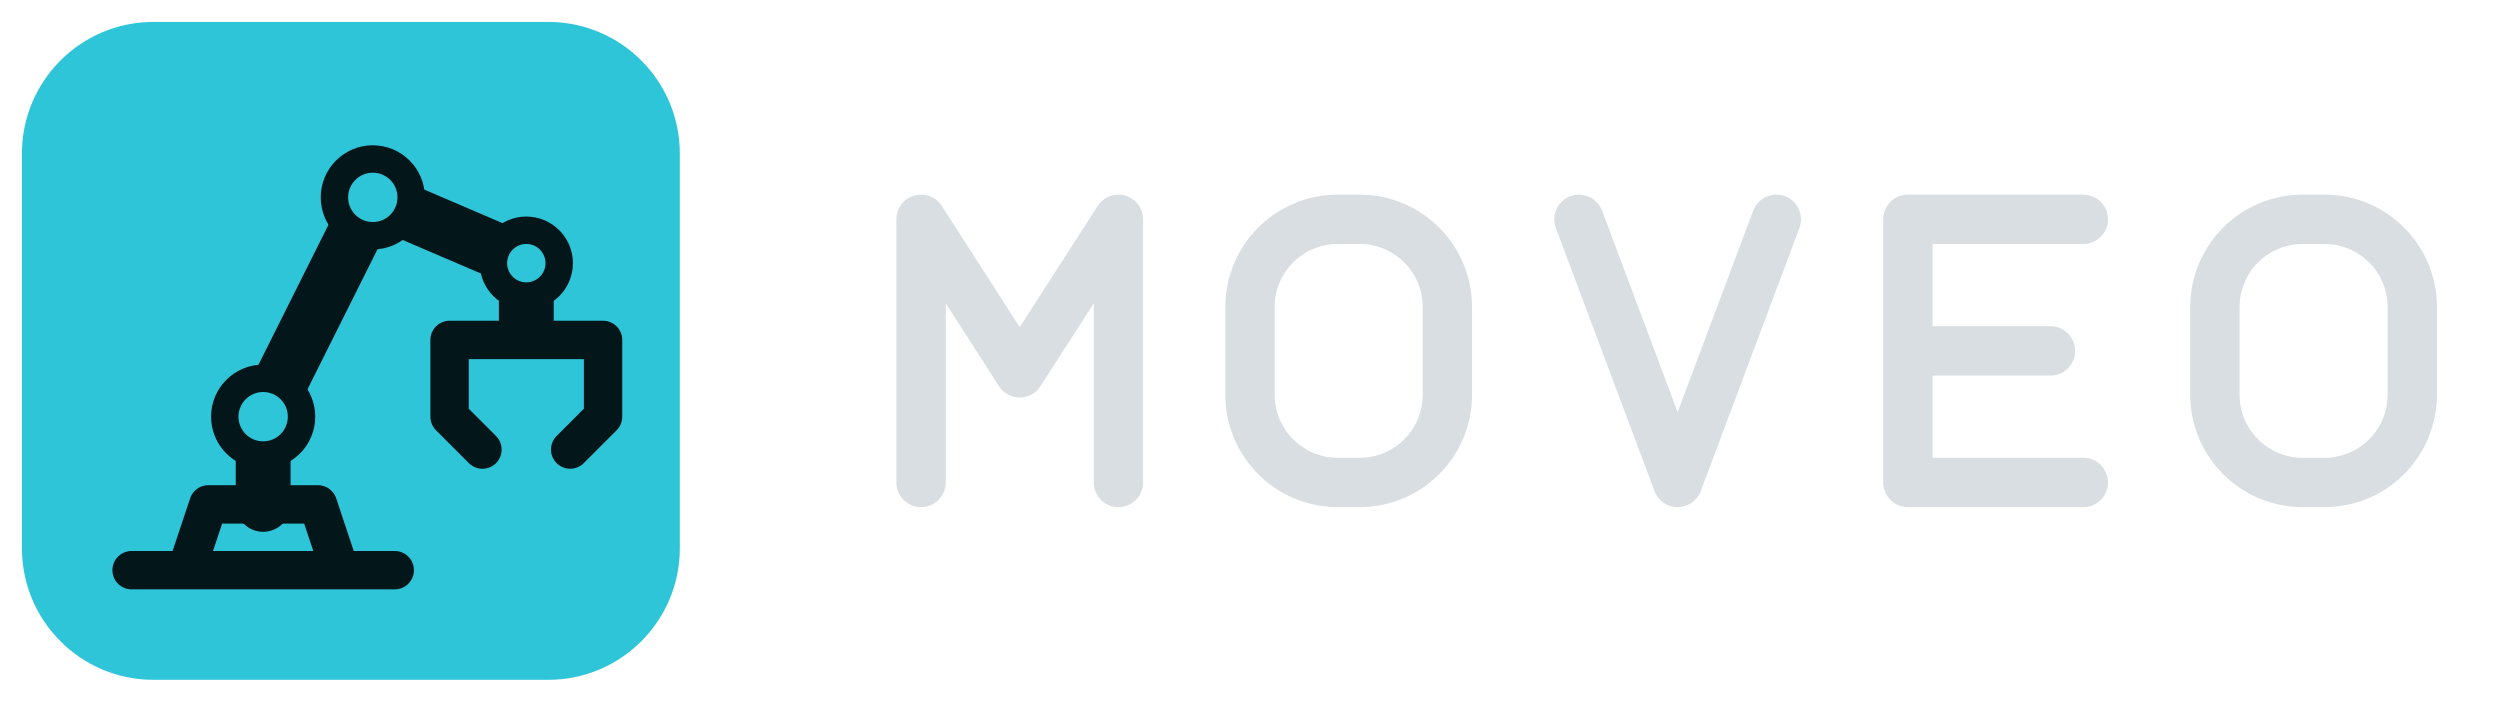
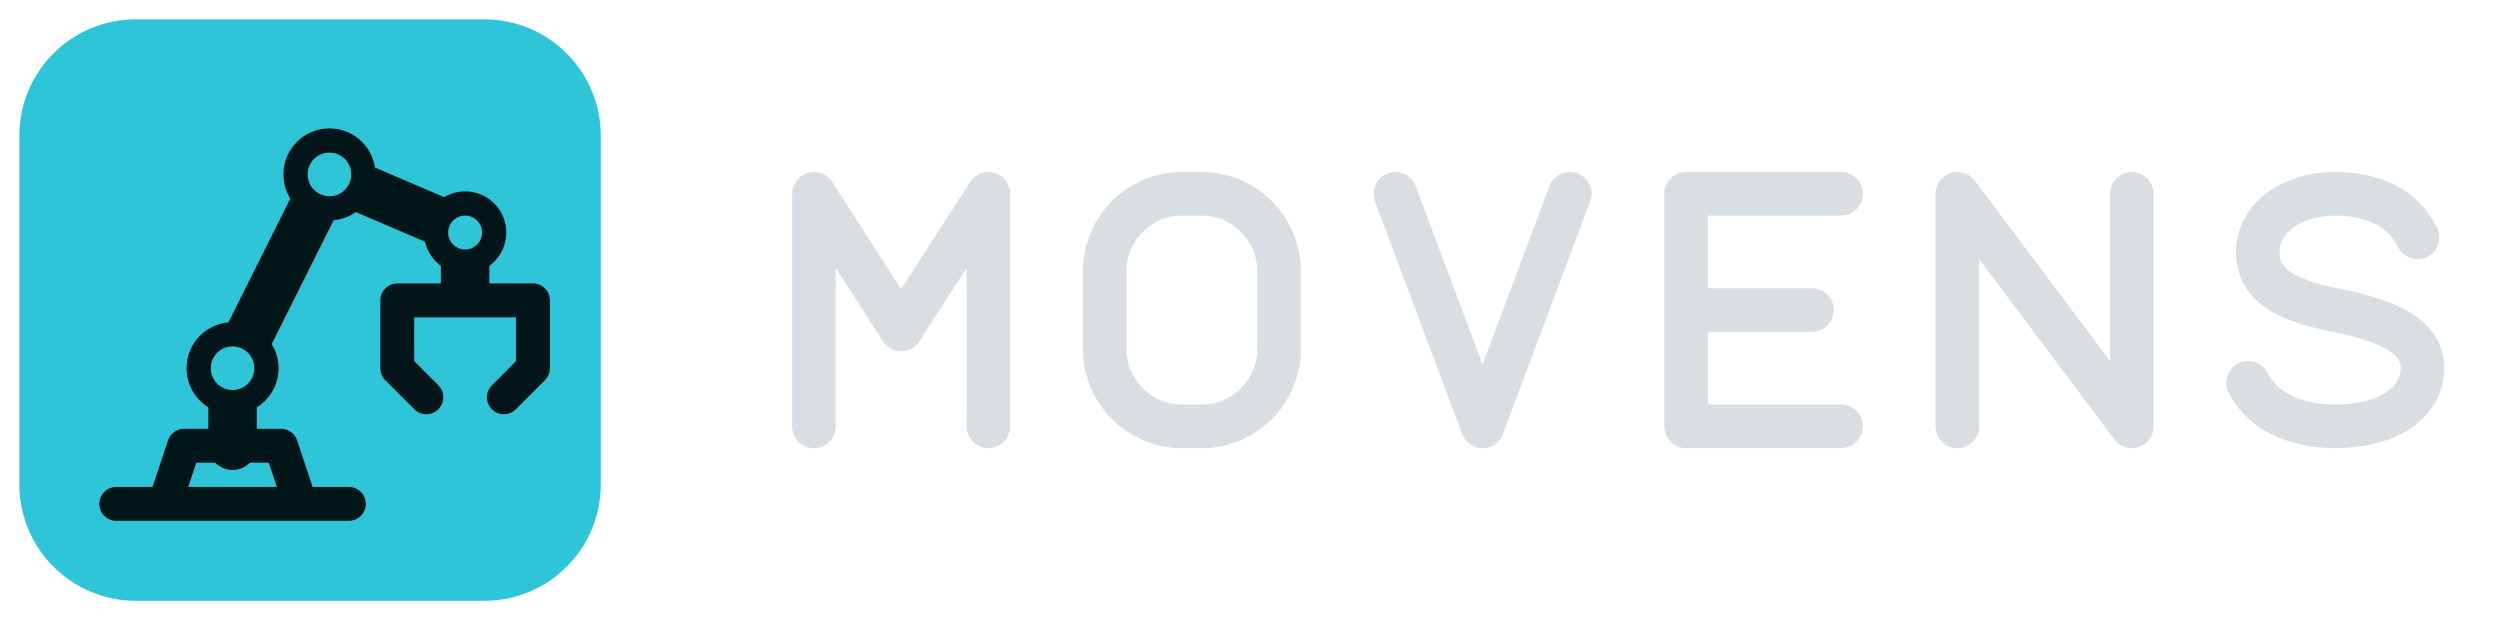
- <svg xmlns="http://www.w3.org/2000/svg" viewBox="0 0 228 64" width="456" height="128">
+ <svg xmlns="http://www.w3.org/2000/svg" viewBox="0 0 258 64" width="516" height="128">
  <rect x="2" y="2" width="60" height="60" rx="12" fill="#2ec5d8" />
  <g fill="none" stroke="#03161a" stroke-linecap="round" stroke-linejoin="round">
    <path d="M12 52H36M17 52L19 46H29L31 52" stroke-width="3.5" />
    <path d="M24 46V38L34 18L48 24V30" stroke-width="5" />
    <path d="M41 31H55M41 31V38L44 41M55 31V38L52 41" stroke-width="3.5" />
  </g>
  <g fill="#2ec5d8" stroke="#03161a" stroke-width="2.5">
    <circle cx="24" cy="38" r="3.5" />
    <circle cx="34" cy="18" r="3.5" />
    <circle cx="48" cy="24" r="3" />
  </g>
  <g fill="none" stroke="#d9dee2" stroke-width="4.5" stroke-linecap="round" stroke-linejoin="round">
    <path d="M84 44V20L93 34L102 20V44" />
    <rect x="114" y="20" width="18" height="24" rx="8" />
    <path d="M144 20L153 44L162 20" />
    <path d="M190 20H174V44H190M174 32H187" />
-     <rect x="202" y="20" width="18" height="24" rx="8" />
+     <path d="M202 44V20L220 44V20" />
+     <path d="M249.5 24.5C248 21.5 245 20 241 20C236.5 20 233 22.5 233 26C233 29.5 236 31 241 32C246 33 250 34.5 250 38C250 41.5 246.5 44 241 44C237 44 233.5 42.5 232 39.5" />
  </g>
</svg>
